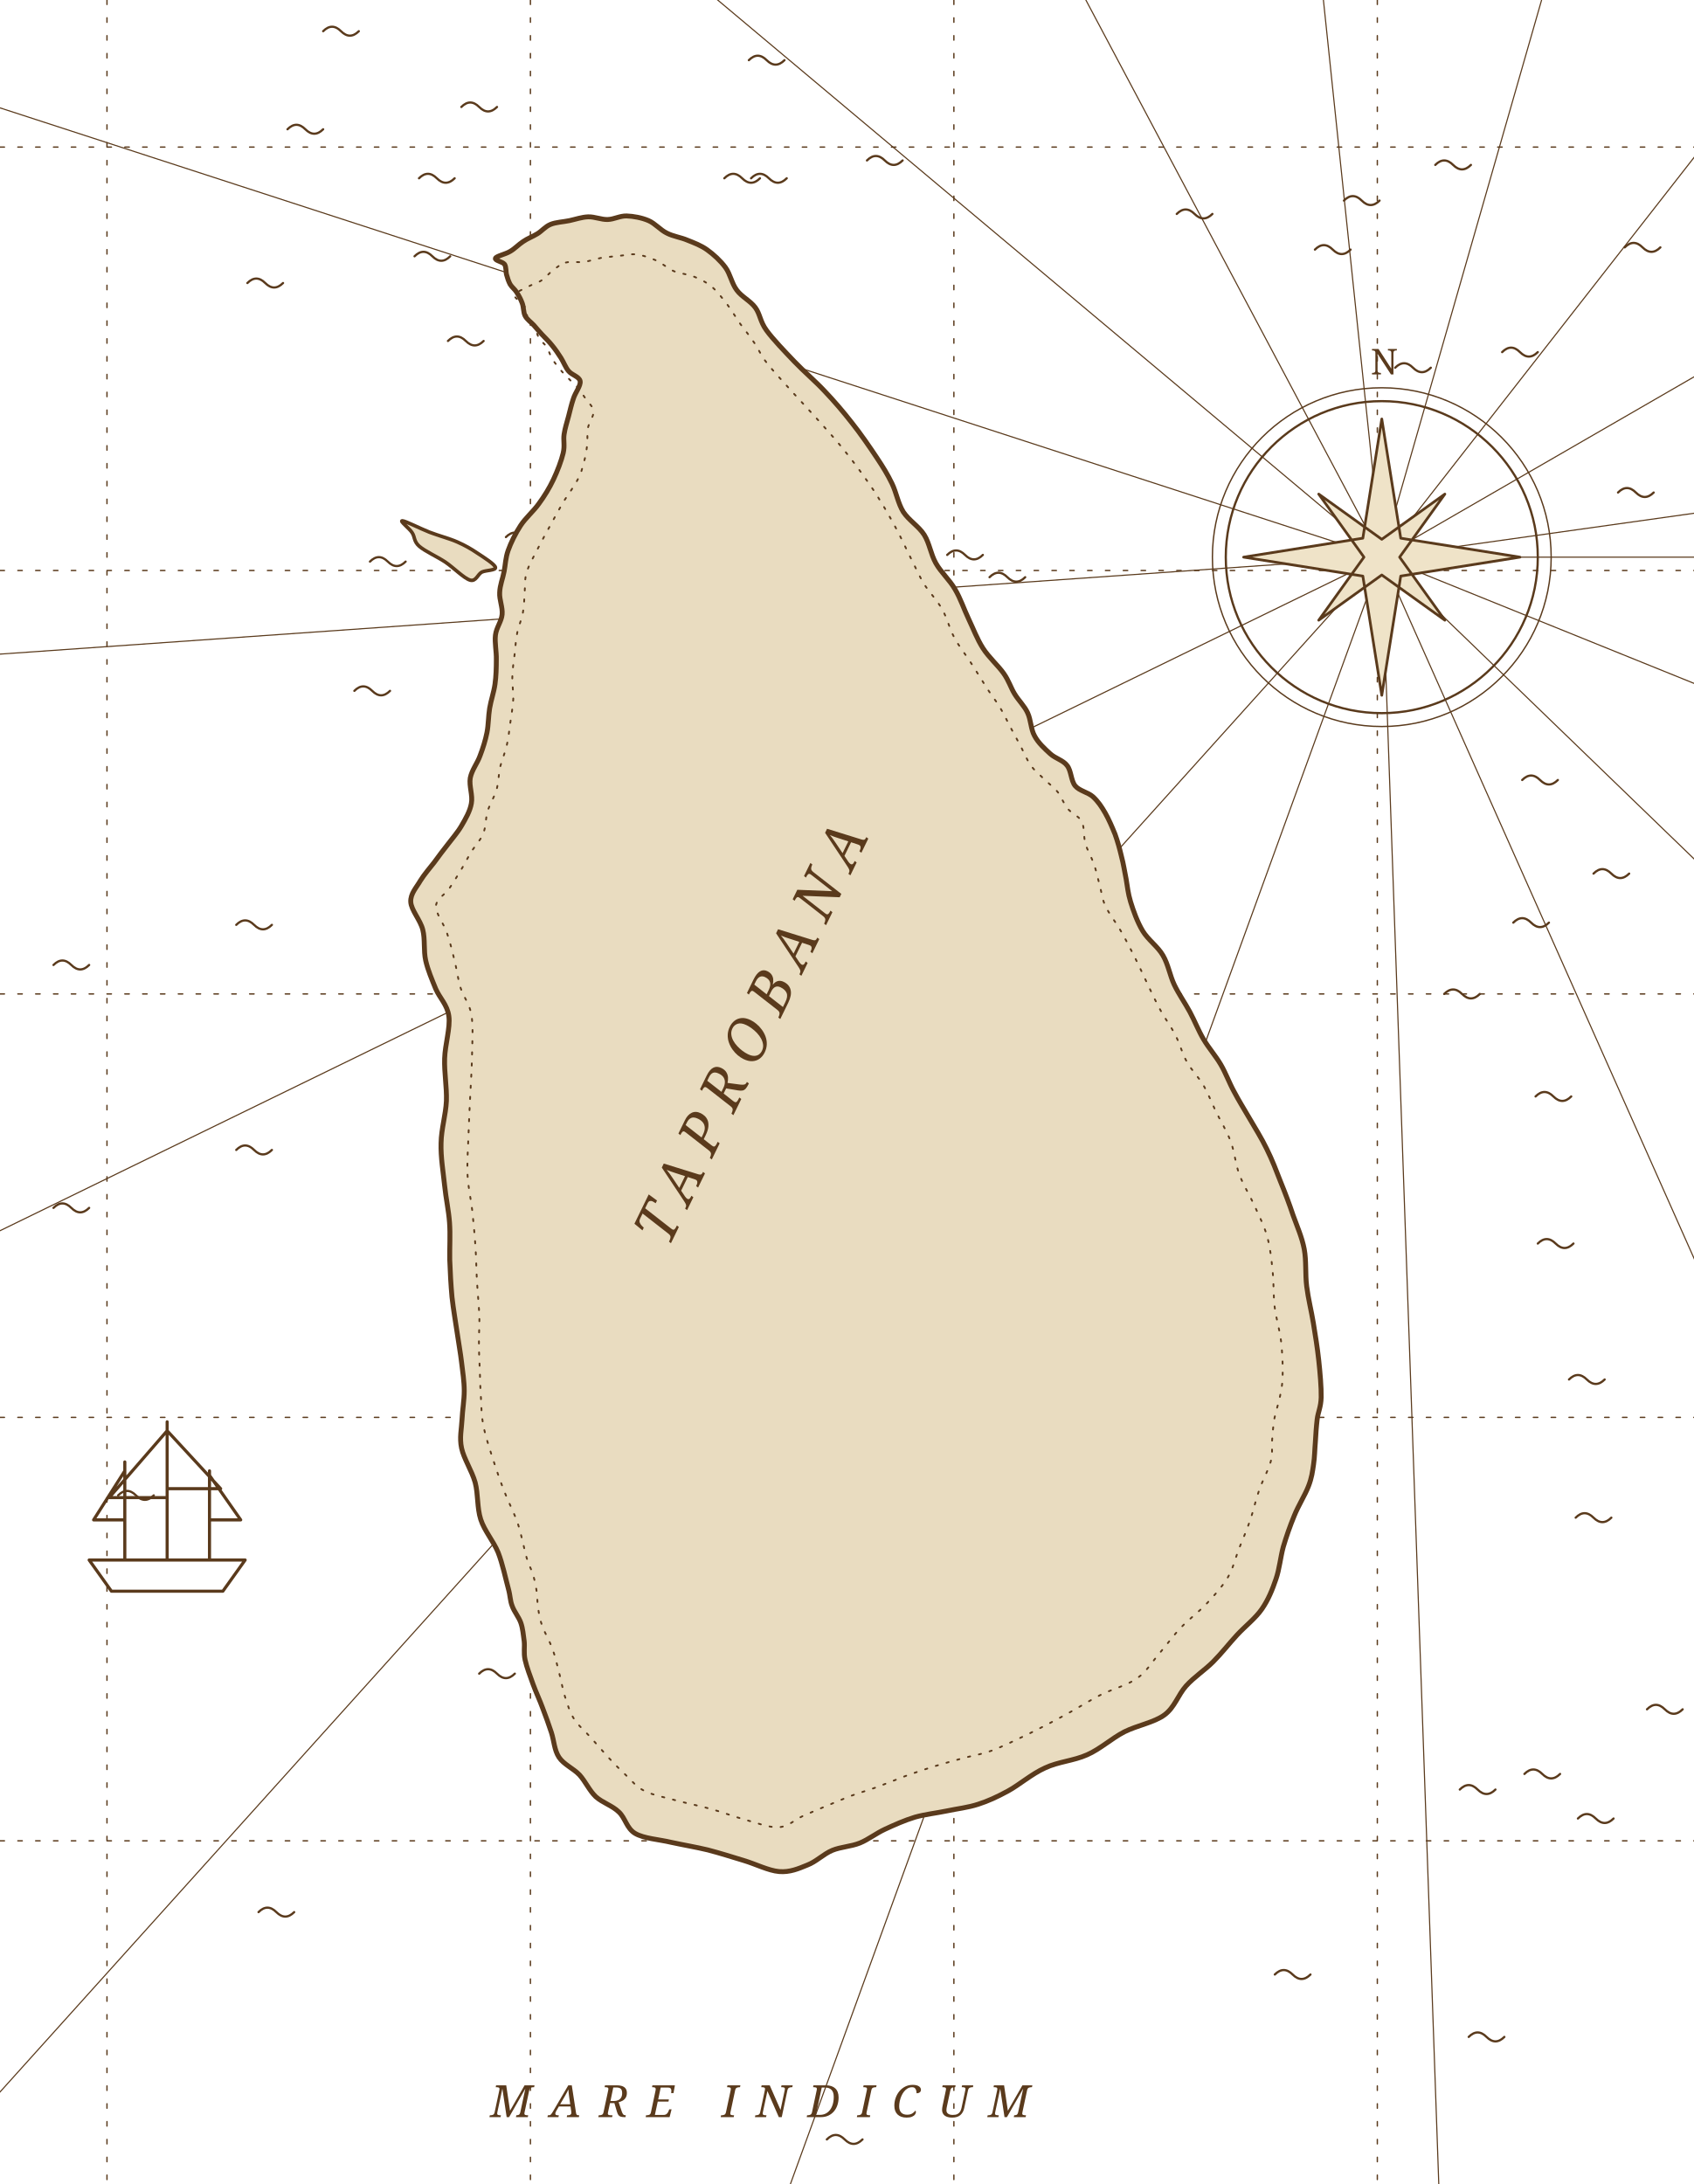
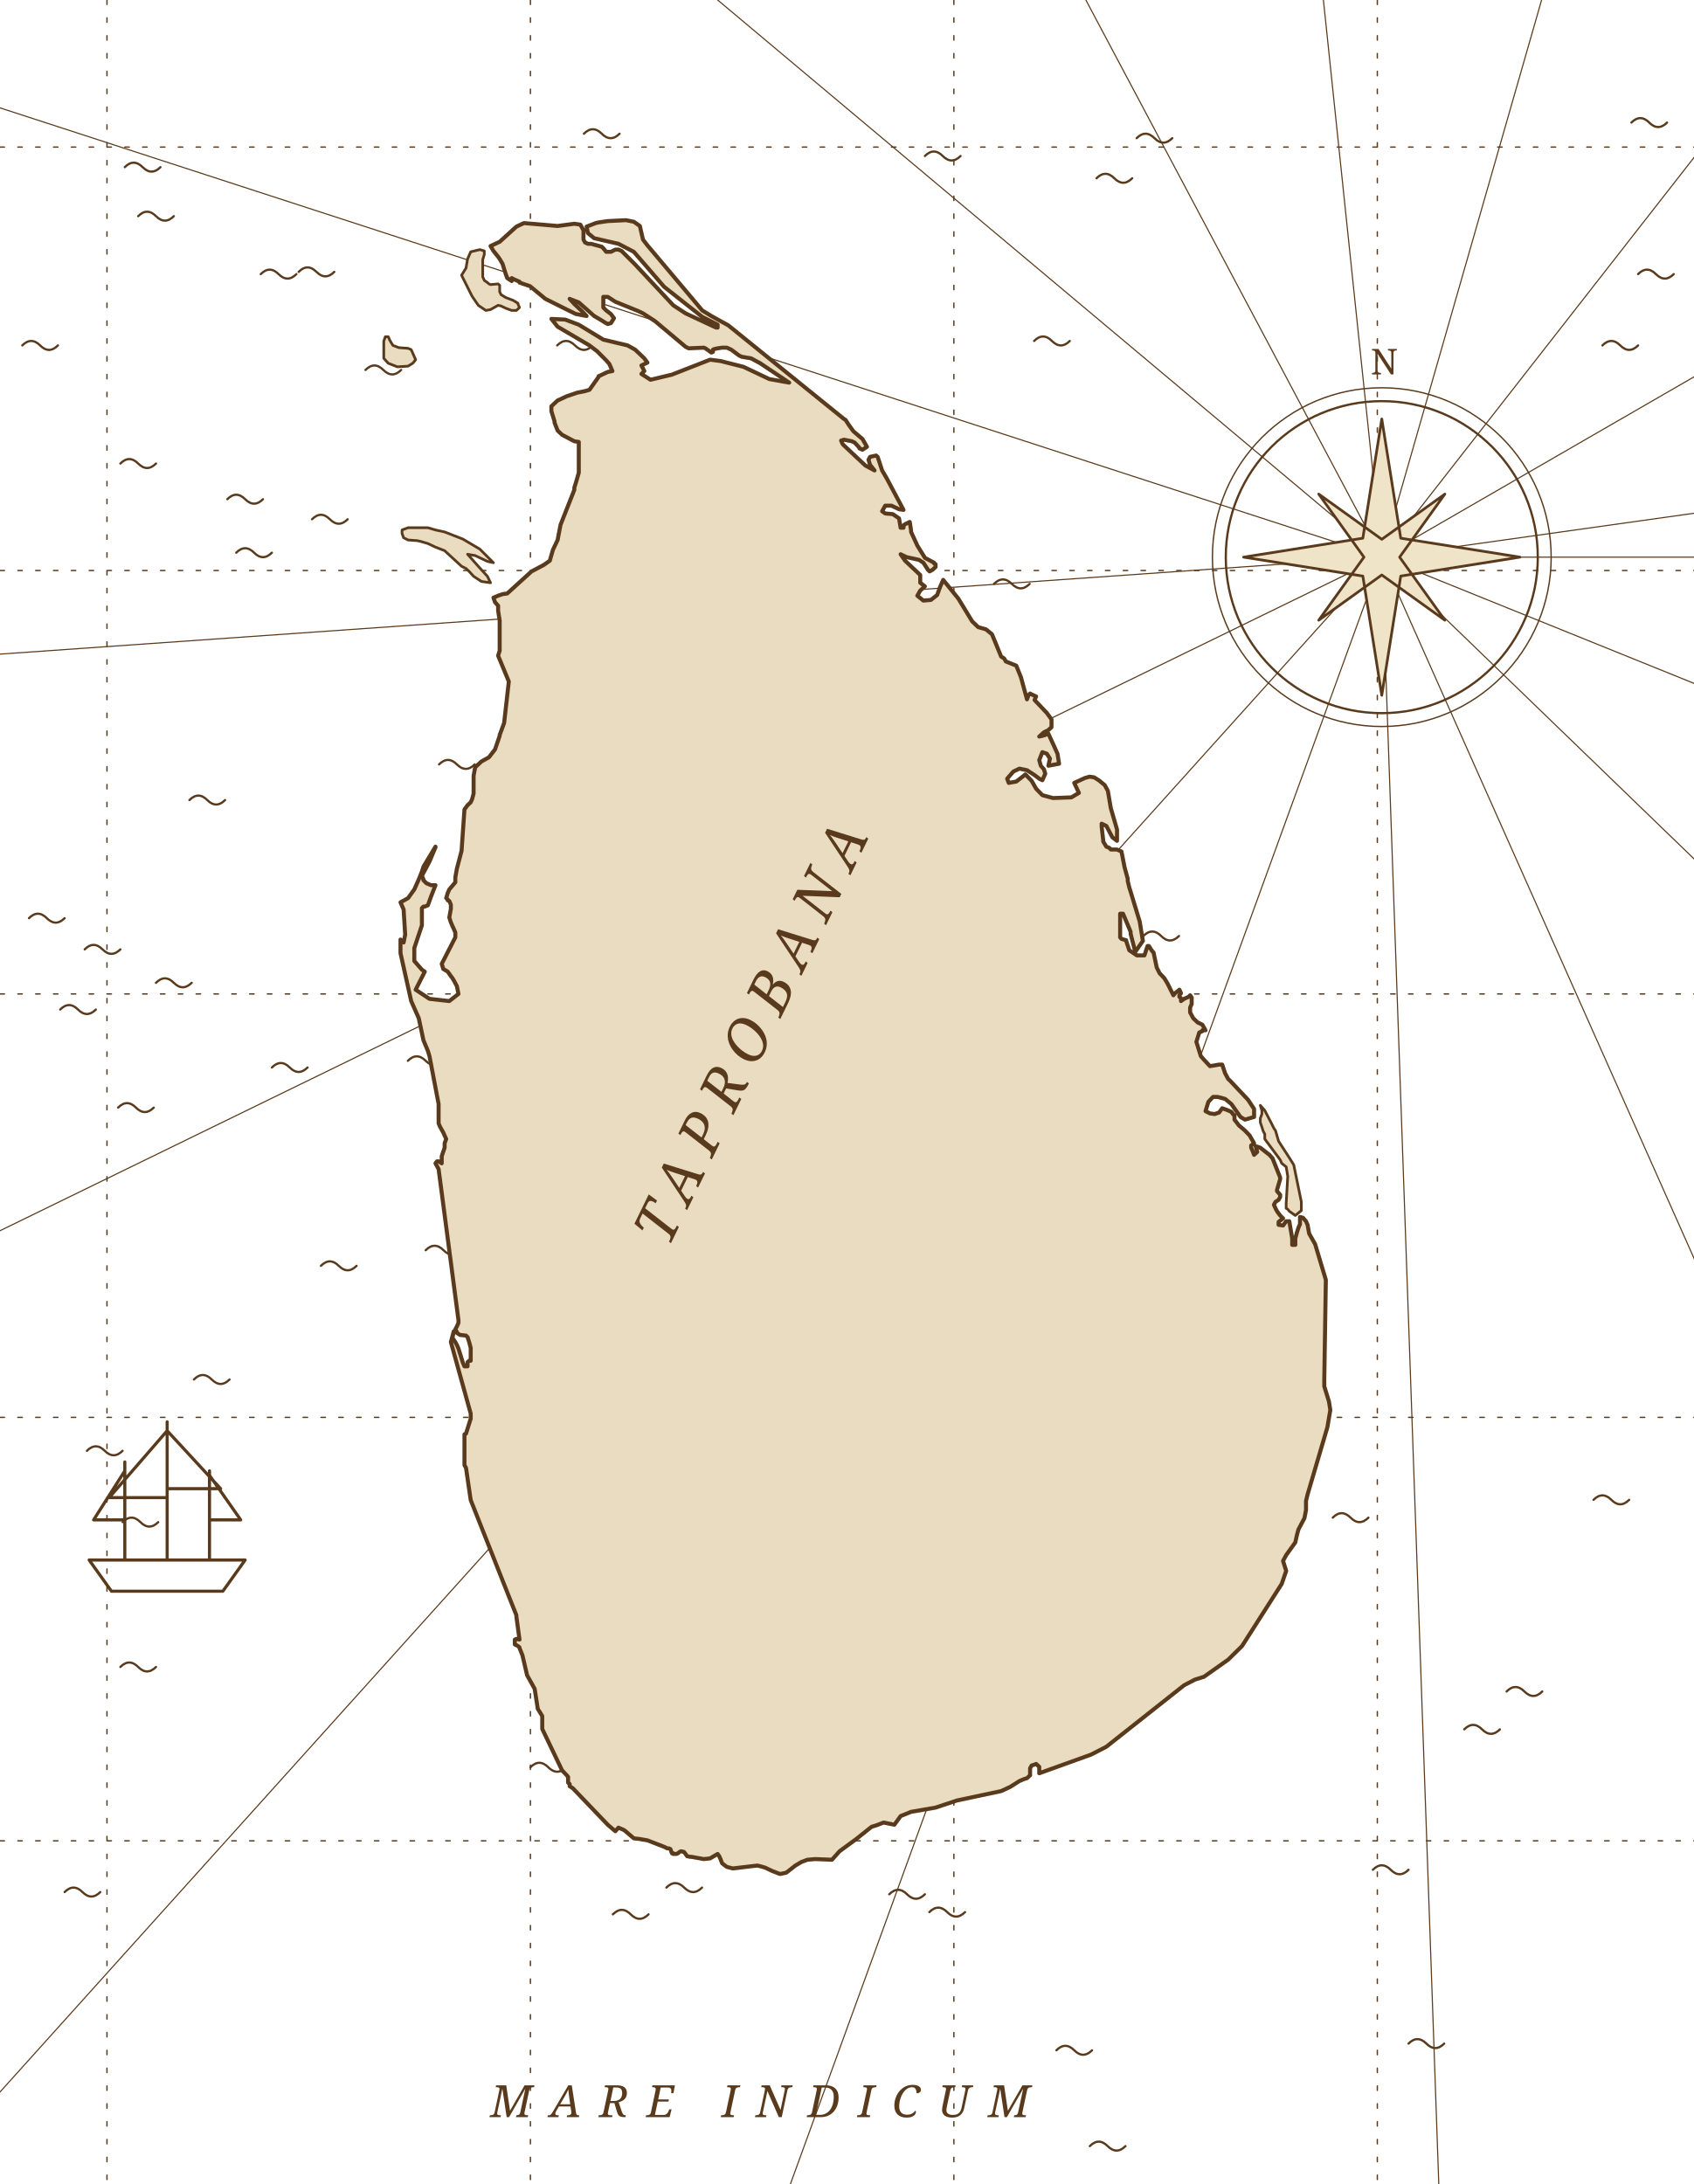
<svg xmlns="http://www.w3.org/2000/svg" viewBox="0 0 760 980" fill="none" stroke="#5a3a1c" stroke-linecap="round" stroke-linejoin="round">
  <path d="M0 826H760M0 636H760M0 446H760M0 256H760M0 66H760M48 0V980M238 0V980M428 0V980M618 0V980" stroke-width=".6" stroke-dasharray="2 6" />
  <path d="M620 250L1820 250M620 250L1733 700M620 250L1483 1084M620 250L1108 1346M620 250L662 1449M620 250L210 1378M620 250L-183 1142M620 250L-459 776M620 250L-577 334M620 250L-521 -121M620 250L-299 -521M620 250L57 -810M620 250L495 -943M620 250L951 -904M620 250L1359 -696M620 250L1659 -350M620 250L1808 83" stroke-width=".5" />
-   <path d="M655 803q4 -4 8 0t8 0M166 252q4 -4 8 0t8 0M227 241q4 -4 8 0t8 0M444 259q4 -4 8 0t8 0M683 350q4 -4 8 0t8 0M679 414q4 -4 8 0t8 0M689 492q4 -4 8 0t8 0M24 433q4 -4 8 0t8 0M145 14q4 -4 8 0t8 0M590 112q4 -4 8 0t8 0M425 249q4 -4 8 0t8 0M215 751q4 -4 8 0t8 0M572 886q4 -4 8 0t8 0M707 681q4 -4 8 0t8 0M659 914q4 -4 8 0t8 0M708 816q4 -4 8 0t8 0M111 127q4 -4 8 0t8 0M337 80q4 -4 8 0t8 0M188 80q4 -4 8 0t8 0M674 158q4 -4 8 0t8 0M116 858q4 -4 8 0t8 0M726 221q4 -4 8 0t8 0M715 392q4 -4 8 0t8 0M371 960q4 -4 8 0t8 0M626 165q4 -4 8 0t8 0M24 542q4 -4 8 0t8 0M336 27q4 -4 8 0t8 0M389 72q4 -4 8 0t8 0M739 767q4 -4 8 0t8 0M729 111q4 -4 8 0t8 0M207 48q4 -4 8 0t8 0M106 415q4 -4 8 0t8 0M684 796q4 -4 8 0t8 0M201 153q4 -4 8 0t8 0M690 558q4 -4 8 0t8 0M528 96q4 -4 8 0t8 0M53 671q4 -4 8 0t8 0M325 80q4 -4 8 0t8 0M704 619q4 -4 8 0t8 0M603 90q4 -4 8 0t8 0M644 74q4 -4 8 0t8 0M648 446q4 -4 8 0t8 0M106 516q4 -4 8 0t8 0M186 115q4 -4 8 0t8 0M129 58q4 -4 8 0t8 0M159 310q4 -4 8 0t8 0" stroke-width="1" />
-   <path d="M247.0 100.7C249.4 99.7 252.6 99.6 255.5 99.0C258.3 98.4 261.1 97.4 263.9 97.3C266.8 97.2 269.8 98.6 272.7 98.5C275.6 98.4 278.2 96.8 281.2 96.9C284.2 97.0 288.0 97.7 291.0 99.0C294.0 100.3 296.3 103.2 299.2 104.6C302.1 106.1 305.5 106.5 308.5 107.8C311.5 109.0 314.5 110.1 317.3 112.1C320.1 114.1 323.3 117.0 325.5 120.0C327.7 123.0 328.3 127.2 330.6 130.2C332.8 133.2 336.7 135.0 338.9 138.0C341.1 141.0 341.0 144.2 343.9 148.2C346.8 152.2 352.1 157.7 356.5 162.3C360.8 166.8 365.7 170.9 370.0 175.5C374.3 180.0 378.4 184.8 382.3 189.8C386.2 194.7 390.3 200.7 393.3 205.2C396.3 209.7 398.2 212.8 400.2 216.9C402.2 221.0 402.9 225.8 405.3 229.7C407.8 233.5 412.3 236.2 414.7 240.0C417.1 243.9 417.6 248.6 419.9 252.7C422.2 256.8 426.1 260.2 428.5 264.4C431.0 268.6 432.5 273.3 434.6 277.7C436.7 282.1 438.4 286.7 441.0 290.8C443.6 294.9 447.9 298.7 450.3 302.1C452.7 305.5 453.4 308.3 455.2 311.3C457.0 314.3 459.7 316.8 461.1 319.9C462.6 323.1 462.5 327.2 464.2 330.2C465.8 333.3 468.8 336.0 471.2 338.2C473.6 340.4 477.0 341.1 478.8 343.5C480.7 345.9 480.5 350.2 482.4 352.6C484.3 354.9 488.2 355.5 490.4 357.5C492.7 359.6 494.3 362.0 495.9 364.8C497.5 367.6 499.0 371.1 500.3 374.3C501.5 377.6 502.4 380.9 503.2 384.3C504.1 387.6 504.6 391.1 505.3 394.5C505.9 397.9 506.1 400.8 507.3 404.7C508.5 408.6 510.3 413.7 512.7 417.7C515.1 421.7 519.5 424.7 521.8 428.7C524.2 432.8 524.9 437.7 526.9 441.9C528.9 446.1 531.7 450.0 533.9 454.1C536.1 458.2 537.7 462.4 540.0 466.3C542.3 470.2 545.4 473.7 547.7 477.6C550.0 481.5 551.5 485.8 553.7 489.8C555.8 493.8 558.0 497.3 560.5 501.6C563.0 505.9 566.1 510.8 568.4 515.6C570.8 520.4 572.7 525.4 574.6 530.3C576.6 535.2 578.5 540.2 580.2 545.3C582.0 550.3 584.2 555.2 585.2 560.5C586.2 565.8 585.6 571.7 586.3 577.2C587.0 582.8 588.4 588.2 589.3 593.7C590.2 599.2 591.1 604.7 591.7 610.3C592.3 615.8 592.9 622.6 592.8 627.0C592.7 631.4 591.4 633.6 591.0 636.9C590.6 640.3 590.4 643.6 590.2 647.0C589.9 650.3 589.9 653.7 589.4 657.0C588.9 660.4 588.6 663.0 587.1 666.9C585.6 670.8 582.5 675.7 580.7 680.2C578.8 684.8 577.2 689.4 575.8 694.1C574.5 698.9 574.1 704.0 572.5 708.6C570.9 713.3 569.1 717.8 566.2 722.0C563.3 726.2 558.7 729.7 555.0 733.7C551.4 737.6 548.1 741.9 544.3 745.7C540.5 749.5 535.8 752.5 532.2 756.5C528.6 760.5 527.1 766.1 522.5 769.5C517.9 772.9 510.3 774.2 504.5 777.1C498.7 780.1 493.7 784.8 487.8 787.4C481.8 790.1 474.8 790.5 468.9 793.3C462.9 796.0 457.2 801.0 452.2 803.7C447.2 806.4 443.5 808.1 438.9 809.6C434.3 811.1 429.5 811.6 424.8 812.6C420.0 813.6 415.1 814.1 410.5 815.4C405.9 816.8 401.2 818.9 397.1 820.8C393.0 822.7 389.7 825.4 385.8 827.0C381.8 828.6 377.3 828.7 373.4 830.3C369.4 832.0 366.2 835.4 362.2 836.9C358.3 838.5 354.4 840.2 349.6 839.8C344.8 839.4 339.0 836.4 333.6 834.8C328.3 833.2 323.0 831.5 317.6 830.1C312.2 828.8 306.7 827.9 301.2 826.7C295.8 825.4 288.9 825.0 285.0 822.7C281.1 820.4 280.6 815.7 277.6 813.0C274.7 810.2 270.3 808.9 267.3 806.2C264.4 803.4 262.7 799.4 260.0 796.4C257.2 793.5 252.9 791.7 250.8 788.5C248.7 785.3 248.6 781.1 247.4 777.4C246.2 773.8 244.9 770.1 243.5 766.5C242.2 762.9 240.5 759.4 239.2 755.8C237.9 752.2 236.3 748.0 235.6 744.8C234.9 741.6 235.5 739.1 235.2 736.4C234.8 733.6 234.6 730.8 233.7 728.2C232.8 725.6 230.7 723.2 229.8 720.6C228.8 718.0 229.1 716.5 228.0 712.5C226.9 708.5 225.5 701.7 223.5 696.6C221.4 691.5 217.4 687.0 215.7 681.8C214.0 676.5 214.6 670.5 213.2 665.2C211.7 659.9 208.1 654.5 207.1 649.8C206.1 645.1 207.1 641.2 207.3 637.0C207.5 632.7 208.3 628.3 208.3 624.1C208.3 619.8 207.6 615.5 207.1 611.3C206.6 607.0 205.9 603.4 205.2 598.5C204.5 593.6 203.4 587.5 202.8 582.0C202.3 576.4 202.0 570.9 201.8 565.3C201.7 559.7 202.1 554.1 201.7 548.6C201.3 543.0 200.1 537.9 199.5 532.0C198.9 526.1 197.7 519.3 197.9 512.9C198.0 506.6 200.0 500.3 200.3 494.0C200.5 487.7 199.3 481.3 199.5 475.0C199.7 468.6 202.1 461.2 201.4 456.0C200.7 450.8 197.3 447.9 195.5 443.7C193.8 439.5 192.0 435.4 191.0 431.0C190.0 426.5 190.8 421.5 189.7 417.2C188.6 412.8 184.5 408.4 184.3 404.7C184.1 401.0 186.9 398.2 188.6 395.2C190.4 392.3 192.7 389.7 194.8 387.0C196.8 384.2 198.9 381.5 201.0 378.8C203.1 376.0 205.3 373.6 207.1 370.5C208.9 367.4 210.9 364.0 211.5 360.5C212.2 356.9 210.4 352.7 211.0 349.1C211.7 345.5 214.2 342.5 215.4 339.1C216.7 335.7 217.8 332.2 218.5 328.7C219.2 325.2 219.1 321.4 219.7 317.8C220.3 314.2 221.6 310.6 222.1 307.0C222.6 303.4 222.7 299.7 222.7 296.0C222.8 292.4 221.9 288.4 222.3 285.0C222.7 281.6 225.0 278.9 225.3 275.7C225.6 272.5 224.0 269.1 224.2 265.9C224.3 262.6 225.6 259.6 226.2 256.4C226.8 253.3 226.8 250.4 228.0 247.0C229.2 243.6 231.3 239.3 233.6 235.8C235.9 232.3 239.4 229.4 241.8 226.0C244.3 222.6 246.5 219.0 248.3 215.2C250.1 211.4 251.9 206.7 252.7 203.3C253.5 199.9 252.7 197.6 253.1 194.9C253.5 192.1 254.4 189.5 255.1 186.8C255.8 184.1 256.4 181.4 257.3 178.8C258.1 176.2 260.7 173.0 260.3 171.0C259.9 169.0 256.6 168.3 255.1 166.5C253.7 164.8 252.9 162.5 251.7 160.6C250.5 158.7 249.2 156.8 247.8 155.1C246.4 153.3 244.6 151.6 243.2 150.1C241.8 148.6 240.7 147.3 239.5 145.9C238.2 144.5 236.5 143.4 235.6 141.7C234.8 140.1 235.0 137.8 234.3 136.0C233.7 134.3 232.7 132.5 231.8 131.1C230.9 129.7 229.7 128.9 228.9 127.6C228.2 126.3 227.7 124.8 227.3 123.3C226.9 121.9 227.2 119.9 226.4 118.6C225.5 117.4 221.9 116.9 222.3 115.9C222.7 114.9 226.8 114.1 228.9 112.8C231.0 111.6 232.7 109.7 234.7 108.4C236.7 107.0 239.0 106.2 241.1 104.9C243.1 103.7 244.6 101.7 247.0 100.7Z" fill="#e9dcc0" stroke-width="2.2" />
-   <path d="M253.9 117.8C256.3 117.2 259.3 117.9 262.0 117.5C264.6 117.2 267.2 116.2 269.8 115.7C272.5 115.3 275.1 115.1 277.8 114.8C280.4 114.6 283.0 113.8 285.8 114.2C288.5 114.5 291.7 115.7 294.5 116.9C297.3 118.2 299.6 120.5 302.4 121.7C305.2 122.9 308.5 122.9 311.3 124.1C314.1 125.2 316.8 126.5 319.3 128.6C321.8 130.7 324.1 133.8 326.3 136.6C328.4 139.4 330.2 142.5 332.2 145.4C334.3 148.2 336.5 150.9 338.5 153.9C340.5 156.8 341.2 159.2 344.1 162.9C347.0 166.6 351.9 171.8 355.8 176.2C359.8 180.6 363.9 184.9 367.8 189.3C371.7 193.7 375.7 198.1 379.4 202.8C383.1 207.4 387.1 212.9 390.0 217.1C392.9 221.2 394.7 224.3 396.9 227.9C399.1 231.6 401.2 235.4 403.2 239.2C405.1 243.0 406.9 246.9 408.8 250.7C410.8 254.6 412.4 258.4 414.7 262.2C417.1 265.9 420.5 269.4 422.7 273.3C425.0 277.3 426.0 282.1 428.2 286.1C430.3 290.1 433.3 293.7 435.7 297.5C438.2 301.3 440.9 305.8 443.0 309.1C445.2 312.4 446.9 314.5 448.6 317.3C450.3 320.1 451.7 323.1 453.2 326.0C454.8 328.9 456.3 331.7 457.9 334.7C459.4 337.6 460.7 340.9 462.5 343.4C464.2 345.9 466.4 347.5 468.4 349.5C470.4 351.5 472.8 353.2 474.6 355.4C476.3 357.7 477.3 360.7 479.1 362.9C480.9 365.1 484.1 366.1 485.4 368.7C486.7 371.3 486.1 375.3 487.0 378.5C487.9 381.6 489.7 384.5 490.8 387.6C491.9 390.7 492.5 393.9 493.4 397.1C494.3 400.3 494.4 403.1 496.0 406.6C497.6 410.0 500.8 414.0 503.0 417.9C505.2 421.7 507.2 425.7 509.2 429.6C511.2 433.6 513.0 437.6 514.9 441.6C516.8 445.6 518.7 449.7 520.8 453.5C522.9 457.3 525.5 460.7 527.4 464.5C529.4 468.3 530.4 472.7 532.5 476.4C534.6 480.2 537.8 483.3 540.0 487.0C542.1 490.7 543.5 494.4 545.5 498.6C547.5 502.8 550.5 507.5 552.2 512.2C554.0 516.9 554.3 522.3 556.1 527.0C557.8 531.7 560.6 536.0 562.7 540.6C564.7 545.2 567.1 549.6 568.5 554.6C569.9 559.5 570.5 565.0 571.0 570.3C571.6 575.6 571.3 580.9 571.9 586.2C572.5 591.4 574.2 596.6 574.8 601.8C575.4 607.1 575.7 613.5 575.5 617.8C575.4 622.0 574.8 624.1 574.2 627.2C573.5 630.4 572.4 633.4 571.8 636.6C571.3 639.7 571.0 642.9 570.8 646.1C570.5 649.3 571.2 651.9 570.2 655.7C569.3 659.4 566.5 664.2 565.0 668.6C563.4 673.0 562.5 677.6 561.0 682.0C559.5 686.4 557.6 690.7 555.9 695.0C554.2 699.4 553.3 703.9 550.8 708.0C548.3 712.1 544.7 716.1 541.2 719.8C537.7 723.5 533.5 726.5 530.0 730.2C526.5 733.8 523.6 738.0 520.3 741.8C517.0 745.6 514.6 750.0 510.2 753.1C505.7 756.3 499.0 757.9 493.5 760.7C488.1 763.5 483.0 766.8 477.6 769.7C472.3 772.6 466.9 775.4 461.4 778.1C455.9 780.7 449.7 783.8 444.8 785.6C439.8 787.4 436.1 787.8 431.8 789.0C427.4 790.2 423.1 791.4 418.8 792.7C414.6 794.0 410.3 795.5 406.1 797.0C401.9 798.6 397.5 800.4 393.5 801.9C389.6 803.3 386.0 804.3 382.2 805.7C378.5 807.1 374.9 808.7 371.2 810.2C367.5 811.7 363.8 813.3 360.2 814.9C356.6 816.5 353.7 819.7 349.4 819.9C345.0 820.2 339.2 817.8 334.2 816.5C329.2 815.1 324.3 813.2 319.3 811.8C314.3 810.4 309.2 809.4 304.2 808.1C299.2 806.7 293.2 805.6 289.3 803.7C285.3 801.7 283.4 798.9 280.6 796.3C277.8 793.7 275.2 791.0 272.6 788.2C270.1 785.4 267.6 782.5 265.1 779.7C262.6 776.8 259.4 774.3 257.5 771.2C255.5 768.1 254.6 764.5 253.4 761.0C252.3 757.5 251.8 753.8 250.8 750.3C249.9 746.7 249.1 743.1 247.8 739.7C246.6 736.3 244.4 732.6 243.3 729.7C242.3 726.7 241.9 724.6 241.5 722.0C241.0 719.4 241.2 716.7 240.8 714.1C240.4 711.5 239.9 708.9 239.1 706.4C238.4 703.9 237.4 702.8 236.3 699.0C235.2 695.2 234.0 688.7 232.4 683.8C230.7 678.8 228.2 674.2 226.3 669.3C224.4 664.4 222.7 659.5 221.1 654.5C219.5 649.5 217.7 644.0 216.8 639.4C216.0 634.9 216.0 631.3 215.8 627.3C215.5 623.2 215.4 619.1 215.3 615.1C215.1 611.0 214.9 607.0 214.9 602.9C214.8 598.8 215.2 595.4 215.1 590.7C214.9 586.0 214.3 580.1 214.0 574.9C213.7 569.6 213.7 564.3 213.3 559.0C213.0 553.7 212.4 548.5 211.9 543.2C211.3 538.0 210.1 533.1 209.8 527.5C209.5 521.9 210.0 515.5 210.2 509.5C210.4 503.4 210.7 497.4 211.0 491.4C211.3 485.4 211.7 479.4 211.8 473.4C211.9 467.4 212.4 460.3 211.5 455.3C210.7 450.3 208.0 447.5 206.7 443.4C205.4 439.3 205.0 435.0 203.9 430.8C202.9 426.7 201.9 422.5 200.5 418.5C199.1 414.4 195.5 409.9 195.6 406.6C195.8 403.3 199.6 401.5 201.5 398.8C203.3 396.2 205.0 393.4 206.7 390.6C208.4 387.9 209.8 384.9 211.5 382.2C213.2 379.4 215.6 377.1 216.8 374.1C218.1 371.0 217.8 367.2 218.8 364.0C219.8 360.7 221.8 357.7 222.8 354.4C223.7 351.1 223.7 347.5 224.4 344.2C225.2 340.9 226.7 337.7 227.4 334.4C228.2 331.0 228.5 327.5 229.0 324.1C229.5 320.6 230.1 317.2 230.3 313.7C230.4 310.2 229.7 306.7 229.9 303.2C230.0 299.7 230.6 296.1 231.0 292.9C231.3 289.6 231.5 286.8 232.1 283.8C232.7 280.8 234.1 278.0 234.6 275.0C235.2 272.0 235.2 268.9 235.4 265.9C235.7 262.8 235.3 260.1 236.3 256.8C237.3 253.5 239.6 249.5 241.4 246.0C243.2 242.5 245.1 239.0 247.0 235.6C248.9 232.1 250.8 228.6 252.8 225.2C254.9 221.8 257.7 218.2 259.2 215.2C260.8 212.3 261.2 210.3 261.9 207.8C262.6 205.3 263.1 202.7 263.4 200.1C263.8 197.4 263.3 194.6 263.8 192.0C264.3 189.5 266.5 186.7 266.3 184.6C266.2 182.4 264.1 180.9 262.9 179.1C261.7 177.4 260.6 175.6 259.2 173.9C257.8 172.3 256.1 171.0 254.7 169.4C253.2 167.9 251.6 166.2 250.4 164.7C249.2 163.2 248.3 161.9 247.5 160.4C246.6 158.9 246.2 157.1 245.2 155.6C244.3 154.2 242.7 153.1 241.8 151.6C240.9 150.1 240.7 148.0 239.8 146.7C239.0 145.3 237.3 144.9 236.7 143.6C236.1 142.3 236.8 140.2 236.3 138.9C235.7 137.5 234.4 136.8 233.5 135.6C232.6 134.5 230.4 133.4 231.0 132.2C231.5 131.1 234.8 129.7 236.8 128.7C238.7 127.6 241.1 127.1 243.0 125.8C244.9 124.6 246.3 122.6 248.1 121.3C250.0 119.9 251.6 118.4 253.9 117.8Z" stroke-width=".8" stroke-dasharray="1 4" />
-   <path d="M180.5 233.7C181.8 233.7 188.6 237.2 192.7 238.8C196.8 240.4 201.6 241.6 205.2 243.2C208.8 244.8 211.4 246.3 214.2 248.2C217.1 250.1 222.0 253.2 222.3 254.6C222.6 256.0 218.1 255.8 216.2 256.7C214.3 257.7 213.6 261.1 210.9 260.3C208.2 259.5 203.6 254.8 199.8 252.2C196.0 249.7 190.6 247.3 188.1 245.1C185.6 242.9 186.2 240.9 184.9 239.0C183.7 237.1 179.2 233.7 180.5 233.7Z" fill="#e9dcc0" stroke-width="1.6" />
+   <path d="M250 155q4 -4 8 0t8 0M492 80q4 -4 8 0t8 0M53 497q4 -4 8 0t8 0M38 426q4 -4 8 0t8 0M62 97q4 -4 8 0t8 0M102 224q4 -4 8 0t8 0M474 920q4 -4 8 0t8 0M732 55q4 -4 8 0t8 0M117 123q4 -4 8 0t8 0M238 793q4 -4 8 0t8 0M144 568q4 -4 8 0t8 0M415 70q4 -4 8 0t8 0M54 208q4 -4 8 0t8 0M513 420q4 -4 8 0t8 0M598 681q4 -4 8 0t8 0M191 561q4 -4 8 0t8 0M399 850q4 -4 8 0t8 0M735 123q4 -4 8 0t8 0M122 479q4 -4 8 0t8 0M39 651q4 -4 8 0t8 0M632 917q4 -4 8 0t8 0M55 683q4 -4 8 0t8 0M489 963q4 -4 8 0t8 0M27 453q4 -4 8 0t8 0M134 122q4 -4 8 0t8 0M54 748q4 -4 8 0t8 0M106 248q4 -4 8 0t8 0M299 847q4 -4 8 0t8 0M70 441q4 -4 8 0t8 0M417 858q4 -4 8 0t8 0M616 839q4 -4 8 0t8 0M275 859q4 -4 8 0t8 0M719 155q4 -4 8 0t8 0M140 233q4 -4 8 0t8 0M183 476q4 -4 8 0t8 0M446 262q4 -4 8 0t8 0M13 412q4 -4 8 0t8 0M715 673q4 -4 8 0t8 0M510 62q4 -4 8 0t8 0M676 759q4 -4 8 0t8 0M657 776q4 -4 8 0t8 0M87 619q4 -4 8 0t8 0M56 75q4 -4 8 0t8 0M164 166q4 -4 8 0t8 0M262 60q4 -4 8 0t8 0M10 155q4 -4 8 0t8 0M85 359q4 -4 8 0t8 0M29 849q4 -4 8 0t8 0M464 153q4 -4 8 0t8 0M197 343q4 -4 8 0t8 0" stroke-width="1" />
+   <path d="M594.2 618.9L594.2 622.1L596.3 628.9L596.9 632.7L595.6 640.4L586.7 670.6L586.0 673.5L586.0 677.6L585.3 681.2L582.6 686.3L581.9 688.9L581.2 692.1L577.1 697.8L575.7 700.4L577.1 704.9L575.1 710.7L557.3 738.6L551.1 744.7L540.2 752.4L536.1 753.7L531.3 756.2L496.4 783.8L489.6 787.3L466.3 795.7L466.3 792.8L464.9 791.5L464.2 791.8L462.9 792.2L462.2 793.4L462.2 796.6L460.8 797.9L459.5 798.3L457.4 799.2L453.3 801.8L449.2 803.7L429.4 807.9L419.8 811.1L408.8 813.0L404.1 814.9L401.3 818.8L396.5 817.8L393.1 819.1L391.1 819.7L384.2 825.2L376.7 830.7L373.3 834.5L365.8 834.2L362.3 834.5L359.6 835.5L356.9 837.1L352.8 840.3L351.4 840.6L350.0 840.9L346.6 839.6L343.2 838.0L341.1 837.4L339.8 837.1L328.8 838.4L326.1 837.7L324.0 836.1L323.3 834.2L322.7 832.9L322.0 831.9L318.6 833.9L315.8 834.2L310.3 833.2L309.7 833.2L308.3 832.9L307.6 831.9L306.9 831.0L305.6 830.7L304.9 831.0L304.2 831.6L303.5 831.9L302.1 831.9L302.1 831.6L301.5 831.6L300.8 829.7L300.1 829.4L299.4 829.4L298.0 828.7L290.5 825.8L287.1 825.2L284.4 824.9L280.3 821.4L279.6 821.0L277.5 820.1L276.1 821.7L272.7 818.8L257.0 802.4L255.6 801.5L255.6 801.1L255.6 800.5L254.9 799.9L254.9 798.3L254.9 797.3L254.3 796.6L252.2 794.4L243.3 775.8L243.3 774.2L243.3 772.6L243.3 771.0L243.3 770.0L241.3 766.8L239.9 757.8L236.5 751.7L234.4 742.7L233.1 739.5L233.1 739.2L232.4 738.6L231.0 737.9L231.0 737.0L231.0 735.7L231.7 735.4L233.1 735.7L231.7 725.4L231.7 724.8L227.6 714.5L211.2 673.1L209.1 658.7L208.4 657.4L208.4 643.6L209.1 643.3L210.5 638.8L211.2 636.6L211.2 634.3L202.3 602.2L203.6 597.4L203.0 600.3L204.3 602.2L205.0 603.5L205.7 605.1L207.7 611.5L208.4 613.1L209.8 613.1L209.8 611.2L210.5 610.6L211.2 610.6L211.2 604.8L210.5 602.2L209.8 600.0L209.1 599.3L206.4 599.0L205.0 598.1L205.0 597.7L204.3 596.5L205.0 595.2L205.7 593.6L205.7 592.3L196.8 524.6L195.4 522.0L196.1 521.1L196.8 521.1L198.2 522.0L198.2 518.8L199.5 515.0L199.5 513.0L200.2 511.1L198.9 508.2L197.5 505.7L196.8 504.1L196.8 502.1L196.8 495.4L192.7 473.9L192.0 471.6L190.0 466.8L187.9 456.9L184.5 449.2L179.7 427.7L179.7 421.6L180.4 422.2L181.1 422.2L181.1 422.9L181.8 419.4L181.1 408.1L179.7 404.9L183.1 403.0L185.9 399.1L187.9 394.6L189.3 391.1L190.0 388.9L195.4 379.9L195.4 380.2L192.7 386.6L189.3 393.0L190.0 394.6L190.0 395.0L191.3 396.3L193.4 397.2L195.4 397.2L193.4 402.3L192.0 406.2L190.6 406.8L190.0 406.8L189.3 407.5L189.3 409.4L189.3 413.9L189.3 415.2L185.9 425.4L185.9 427.4L185.9 431.2L189.3 435.1L190.6 436.0L186.5 444.1L192.7 448.2L201.6 449.2L205.7 446.0L205.0 442.5L203.6 439.9L203.0 438.9L202.3 438.0L200.9 436.0L198.9 434.8L198.2 432.5L204.3 420.6L204.3 418.4L203.6 416.8L203.0 415.5L202.3 413.9L201.6 411.7L202.3 407.8L202.3 406.2L202.3 405.9L201.6 404.3L200.9 404.0L200.9 403.6L200.2 403.0L200.9 400.7L201.6 399.1L204.3 395.9L204.3 393.7L205.0 389.8L207.1 381.8L208.4 363.2L209.8 361.3L211.2 360.0L211.8 358.7L212.5 356.1L212.5 348.1L213.2 344.3L216.0 341.7L219.4 339.8L221.4 337.2L222.1 336.3L224.2 330.2L224.2 329.8L224.8 328.2L226.2 324.4L228.3 305.8L223.5 294.2L224.2 292.0L224.2 278.5L223.5 274.0L223.5 271.8L222.1 270.2L221.4 268.2L223.5 267.3L225.5 266.6L227.6 266.3L238.5 256.4L244.0 253.5L246.7 251.6L248.1 246.7L250.2 242.3L251.5 235.5L257.7 219.8L257.7 218.8L258.4 216.6L259.7 212.1L259.7 201.2L259.7 199.3L259.7 198.3L257.7 198.0L252.2 195.1L250.2 193.2L248.8 189.6L248.8 189.0L247.4 184.5L247.4 182.3L250.2 179.7L254.3 177.8L259.0 176.2L262.5 175.5L264.5 174.9L268.6 169.1L268.6 168.8L269.3 168.5L271.4 167.5L272.7 166.9L274.8 166.5L273.4 163.3L272.0 161.7L270.7 160.4L267.9 157.6L264.5 155.0L250.2 146.6L247.4 143.1L253.6 143.4L259.7 145.7L270.7 152.4L281.6 155.0L285.0 156.9L289.1 160.8L290.5 162.7L287.8 164.0L288.5 165.3L289.1 166.5L287.8 167.8L291.9 170.4L301.5 168.1L318.6 161.4L323.3 162.0L333.6 164.6L345.2 170.1L354.1 171.7L341.1 163.0L337.0 160.8L332.9 160.1L332.2 159.8L331.6 159.5L328.1 156.9L326.8 156.3L326.1 156.0L324.0 156.0L322.0 156.3L320.6 156.6L319.9 156.9L319.9 157.9L319.2 158.2L316.5 156.3L315.8 156.0L309.0 156.3L307.6 155.6L293.9 144.1L288.5 140.6L286.4 139.6L276.1 135.4L272.7 133.2L270.7 133.2L270.7 138.0L272.0 139.3L274.1 140.9L275.5 142.8L274.1 145.0L272.7 145.4L271.4 144.7L270.0 143.8L266.6 141.8L259.7 135.7L255.6 134.1L257.7 136.4L261.1 139.6L263.2 141.8L258.4 140.9L254.3 138.9L244.7 134.1L237.8 128.4L233.1 126.8L233.1 126.4L231.0 125.5L229.6 124.8L229.6 126.1L227.6 124.8L226.9 122.9L226.2 120.7L225.5 118.4L224.2 116.2L223.5 115.2L221.4 112.6L220.1 110.4L224.2 108.5L231.7 101.7L235.1 100.1L250.2 101.4L257.7 100.4L260.4 100.8L261.8 103.3L261.8 107.5L262.5 108.8L263.8 109.4L265.2 109.4L270.0 110.7L270.7 111.4L272.0 113.0L274.1 113.0L275.5 112.3L276.1 112.0L276.8 112.0L277.5 112.0L278.9 112.6L279.6 113.3L285.0 118.7L302.1 137.0L307.6 140.6L321.3 147.0L322.0 147.0L322.0 145.7L315.1 142.2L298.0 128.7L284.4 113.0L277.5 109.4L266.6 106.9L263.8 104.6L263.2 101.7L267.3 100.1L268.6 99.8L272.7 99.2L280.9 98.8L284.4 99.5L287.1 101.4L288.5 107.5L290.5 110.1L315.1 139.3L319.2 141.8L326.8 146.0L378.7 188.0L379.4 188.4L380.8 190.6L382.9 193.5L387.0 197.0L389.0 200.5L387.0 201.8L385.6 201.2L385.6 200.9L383.5 198.6L382.2 198.0L378.7 197.3L377.4 197.7L378.1 199.3L378.7 199.9L388.3 208.9L392.4 211.1L390.4 208.6L389.7 206.3L390.4 205.0L393.1 204.4L393.8 205.0L395.8 211.1L397.9 214.7L405.4 228.8L403.4 228.5L400.0 226.9L397.2 226.9L395.8 229.4L397.2 230.4L400.6 230.7L403.4 232.6L404.1 236.8L405.4 236.8L405.4 235.8L406.1 235.2L406.8 234.9L408.2 234.2L408.8 238.1L408.8 238.7L411.6 244.8L415.0 250.3L419.1 252.5L419.1 252.8L419.8 253.2L419.8 254.4L418.4 255.7L417.1 256.4L416.4 255.7L414.3 252.5L412.3 251.2L406.8 250.0L404.1 248.7L405.4 250.6L406.1 251.6L412.9 258.0L412.9 261.5L415.0 263.1L412.9 265.0L411.6 267.3L414.3 269.5L417.7 269.2L420.5 267.0L421.8 263.4L423.2 260.2L430.0 268.6L436.2 278.8L438.9 281.4L442.4 282.4L445.1 284.6L449.2 294.6L450.6 295.5L451.3 296.8L456.0 298.7L458.1 303.9L460.8 313.8L461.5 311.9L462.2 311.2L462.9 311.6L464.9 312.5L464.2 314.1L469.7 319.9L471.8 322.8L471.8 326.3L470.4 327.6L468.4 328.6L466.3 330.5L467.7 330.2L469.0 329.8L469.7 329.5L470.4 329.2L474.5 338.2L475.2 342.7L470.4 343.6L471.1 340.4L469.7 338.2L467.7 337.5L466.3 341.1L467.0 343.6L468.4 345.2L469.0 347.2L467.7 350.1L466.3 349.4L464.2 347.8L460.8 345.6L457.4 344.9L454.7 346.2L451.9 349.4L452.6 351.3L456.0 350.7L460.1 347.5L462.9 350.4L464.9 353.9L467.7 356.8L472.5 358.1L480.7 357.8L484.1 355.8L482.0 351.3L486.8 349.1L488.9 348.5L490.9 348.8L493.0 350.1L495.7 352.3L497.1 354.9L498.4 362.6L501.2 372.2L501.2 374.8L501.2 377.3L499.1 375.7L496.4 370.6L494.3 369.6L494.3 370.9L495.0 377.0L495.0 377.6L496.4 379.9L497.8 380.5L498.4 381.2L501.2 381.2L503.2 382.1L504.6 389.2L506.0 394.3L506.0 395.3L506.7 398.2L507.3 400.1L511.4 413.6L512.8 422.2L509.4 427.1L507.3 419.0L507.3 418.1L503.9 410.0L502.6 410.0L502.6 416.1L502.6 418.1L502.6 418.4L502.6 419.4L502.6 420.6L503.2 421.3L505.3 421.9L505.3 422.2L506.7 426.4L510.1 428.7L513.5 428.7L514.9 424.5L515.5 424.5L516.9 426.7L517.6 427.4L519.0 434.1L520.3 436.7L522.4 438.9L523.8 441.2L526.5 446.6L527.2 445.7L528.5 444.7L529.2 444.1L529.9 445.7L529.2 446.6L529.2 447.3L529.9 447.9L529.9 448.2L529.9 449.2L531.3 448.2L533.3 447.3L534.0 446.6L534.7 447.6L534.7 448.9L534.7 450.5L534.0 452.1L534.0 453.4L534.0 454.3L535.4 456.9L537.4 458.8L539.5 459.8L540.9 462.3L539.5 462.3L539.5 462.7L538.8 463.0L538.1 463.3L537.4 465.6L536.8 467.5L538.8 473.9L540.2 475.5L542.9 478.4L547.0 477.7L548.4 477.7L549.7 481.6L551.1 484.2L551.8 484.8L560.0 493.5L562.7 497.6L562.7 501.2L558.6 502.4L556.6 501.2L552.5 495.4L549.7 493.1L546.3 492.2L544.3 492.2L542.2 494.4L540.9 498.6L542.9 499.6L545.0 499.9L547.0 499.2L548.4 497.3L550.4 498.0L552.5 498.9L553.2 499.9L553.9 500.5L553.9 502.4L555.9 505.0L558.6 507.3L560.7 509.5L562.7 513.0L561.4 514.0L561.4 515.0L562.1 516.6L562.7 518.2L564.1 516.9L563.4 514.3L565.5 515.0L569.6 518.2L571.0 519.8L574.4 528.4L574.4 529.1L573.0 533.9L573.0 534.2L573.0 534.5L574.4 536.1L574.4 537.1L573.7 538.4L572.3 539.3L571.6 540.6L572.3 542.2L573.0 543.5L573.7 544.5L574.4 545.4L575.7 546.7L573.7 548.3L573.7 549.0L573.7 549.6L575.7 549.9L577.1 548.0L578.5 548.0L579.8 555.7L579.8 558.6L581.2 558.6L581.2 555.7L581.9 553.1L582.6 550.9L583.3 549.3L583.3 548.0L583.3 547.7L583.3 546.4L583.3 546.1L584.6 546.4L586.0 548.0L586.7 549.6L587.4 553.5L590.1 558.3L594.9 574.3L594.2 618.9Z" fill="#e9dcc0" stroke-width="1.8" />
+   <path d="M567.5 511.1L567.5 508.9L566.8 507.6L566.2 505.7L565.5 503.7L565.5 501.8L566.2 499.9L566.2 498.3L565.5 496.0L567.5 498.3L570.3 503.7L571.6 506.3L572.3 507.3L573.7 512.1L578.5 519.5L580.5 522.7L583.9 539.3L583.9 543.2L581.2 545.4L578.5 543.5L577.8 542.6L577.1 542.2L577.1 541.3L577.1 540.3L577.1 540.0L577.8 527.8L577.1 523.6L575.1 522.0L574.4 520.4L567.5 511.1ZM183.1 242.3L181.1 241.3L180.4 239.4L180.4 237.8L183.1 236.8L192.0 236.8L195.4 237.8L199.5 238.7L207.7 241.9L215.3 246.4L221.4 252.5L218.7 251.9L213.2 249.3L209.8 248.7L214.6 254.1L218.7 258.6L220.1 261.5L216.0 260.9L212.5 258.6L210.5 256.4L209.1 255.1L207.1 254.1L199.5 247.1L195.4 245.5L192.0 243.9L188.6 242.9L187.2 242.6L183.1 242.3ZM186.5 161.4L185.2 163.0L183.1 164.3L178.3 164.6L174.2 163.0L172.2 160.8L172.2 153.1L172.9 151.1L174.2 151.1L174.9 152.7L176.3 155.0L179.0 156.0L183.1 156.3L184.5 156.9L186.5 161.4ZM218.0 139.3L214.6 137.0L211.8 132.9L207.1 123.5L209.1 120.3L209.8 116.2L211.2 113.0L215.3 112.0L217.3 112.6L217.3 114.2L216.6 116.5L216.6 119.1L216.6 121.6L216.6 123.5L216.6 123.9L216.6 124.2L217.3 125.8L218.7 126.8L219.4 127.4L220.1 127.7L223.5 127.4L224.2 128.0L224.2 130.9L224.8 132.2L226.9 133.5L230.3 134.8L232.4 136.1L232.4 136.4L233.1 138.0L231.7 139.3L229.6 139.3L226.9 138.3L224.8 137.3L223.5 137.0L220.1 138.9L218.0 139.3Z" fill="#e9dcc0" stroke-width="1.2" />
  <circle cx="620" cy="250" r="70" stroke-width="1" />
  <circle cx="620" cy="250" r="76" stroke-width=".6" />
  <path d="M620.0 188.0L628.5 241.5L682.0 250.0L628.5 258.5L620.0 312.0L611.5 258.5L558.0 250.0L611.5 241.5ZM648.3 221.7L628.0 250.0L648.3 278.3L620.0 258.0L591.7 278.3L612.0 250.0L591.7 221.7L620.0 242.0Z" fill="#efe3c8" stroke-width="1.2" />
  <path d="M40 700h70l-10 14h-50z M75 700v-62 M75 642l-26 30h26z M75 642l24 26h-24z M56 700v-44 M56 660l-14 22h14z M94 700v-40 M94 662l14 20h-14z" stroke-width="1.4" />
  <text x="300" y="560" fill="#5a3a1c" stroke="none" font-family="Georgia,serif" font-style="italic" font-size="26" letter-spacing="6" transform="rotate(-64 300 560)">TAPROBANA</text>
  <text x="220" y="950" fill="#5a3a1c" stroke="none" font-family="Georgia,serif" font-style="italic" font-size="20" letter-spacing="8">MARE INDICUM</text>
  <text x="615" y="168" fill="#5a3a1c" stroke="none" font-family="Georgia,serif" font-size="16">N</text>
</svg>
